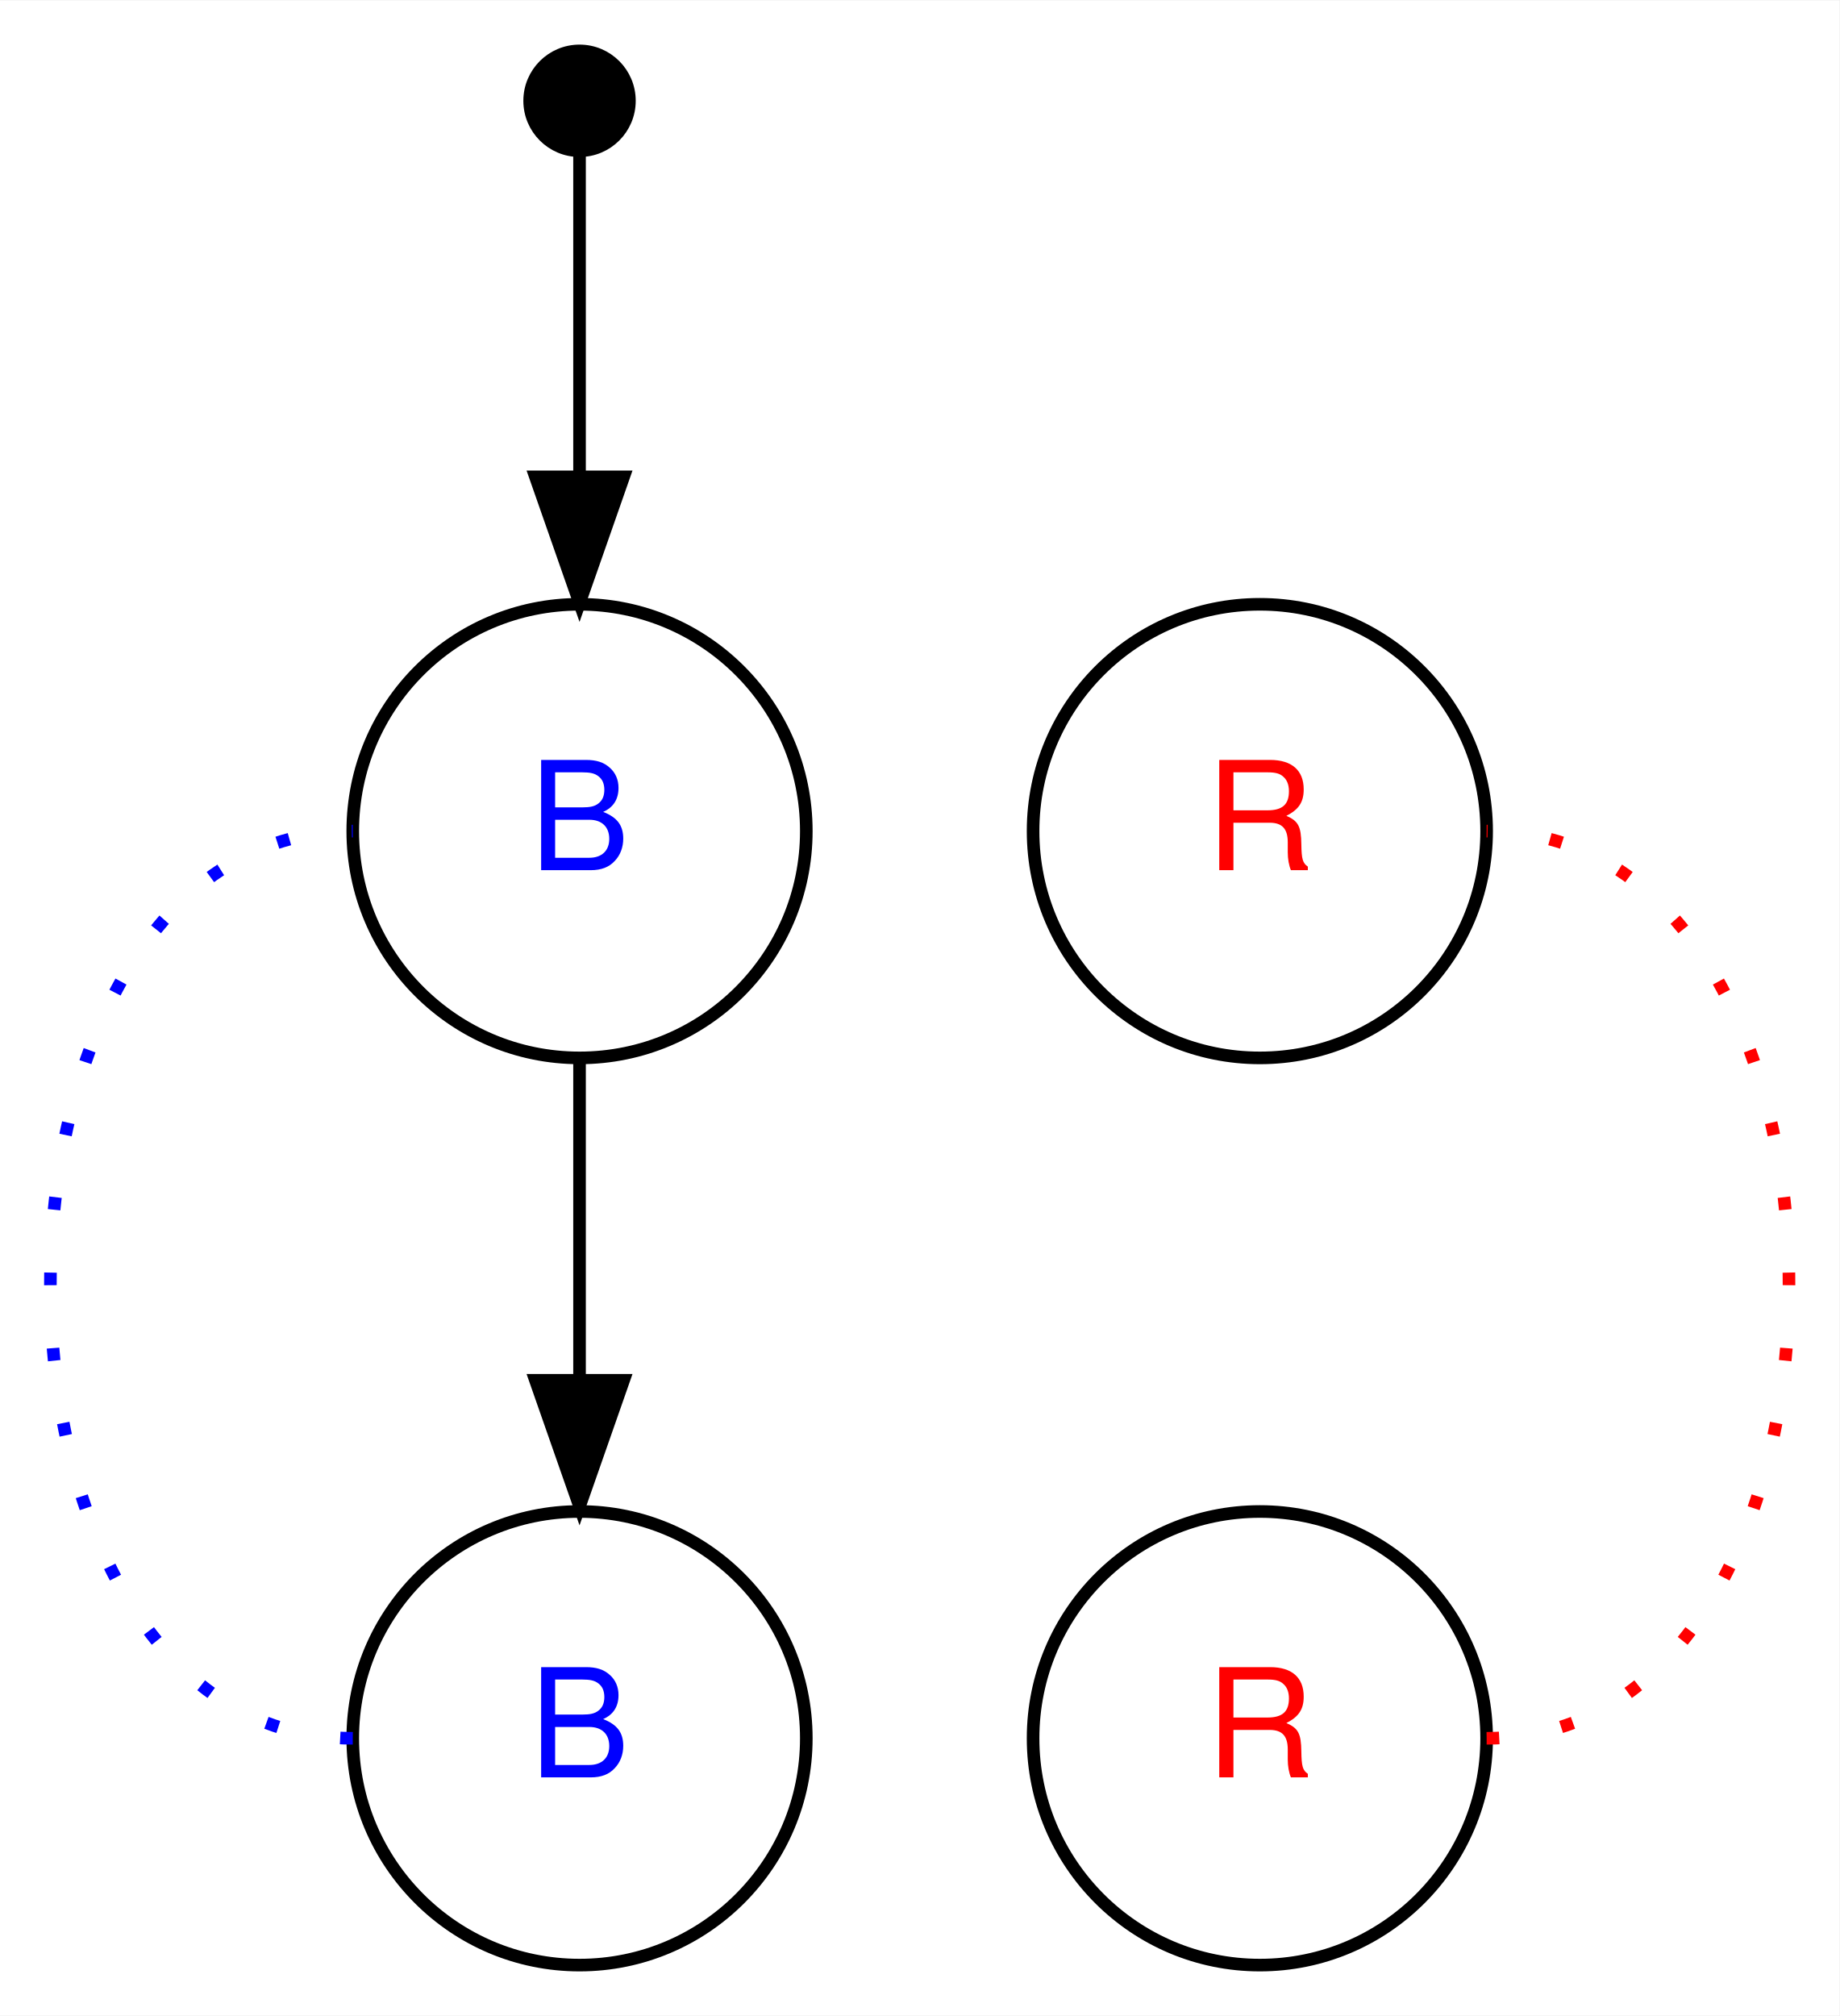
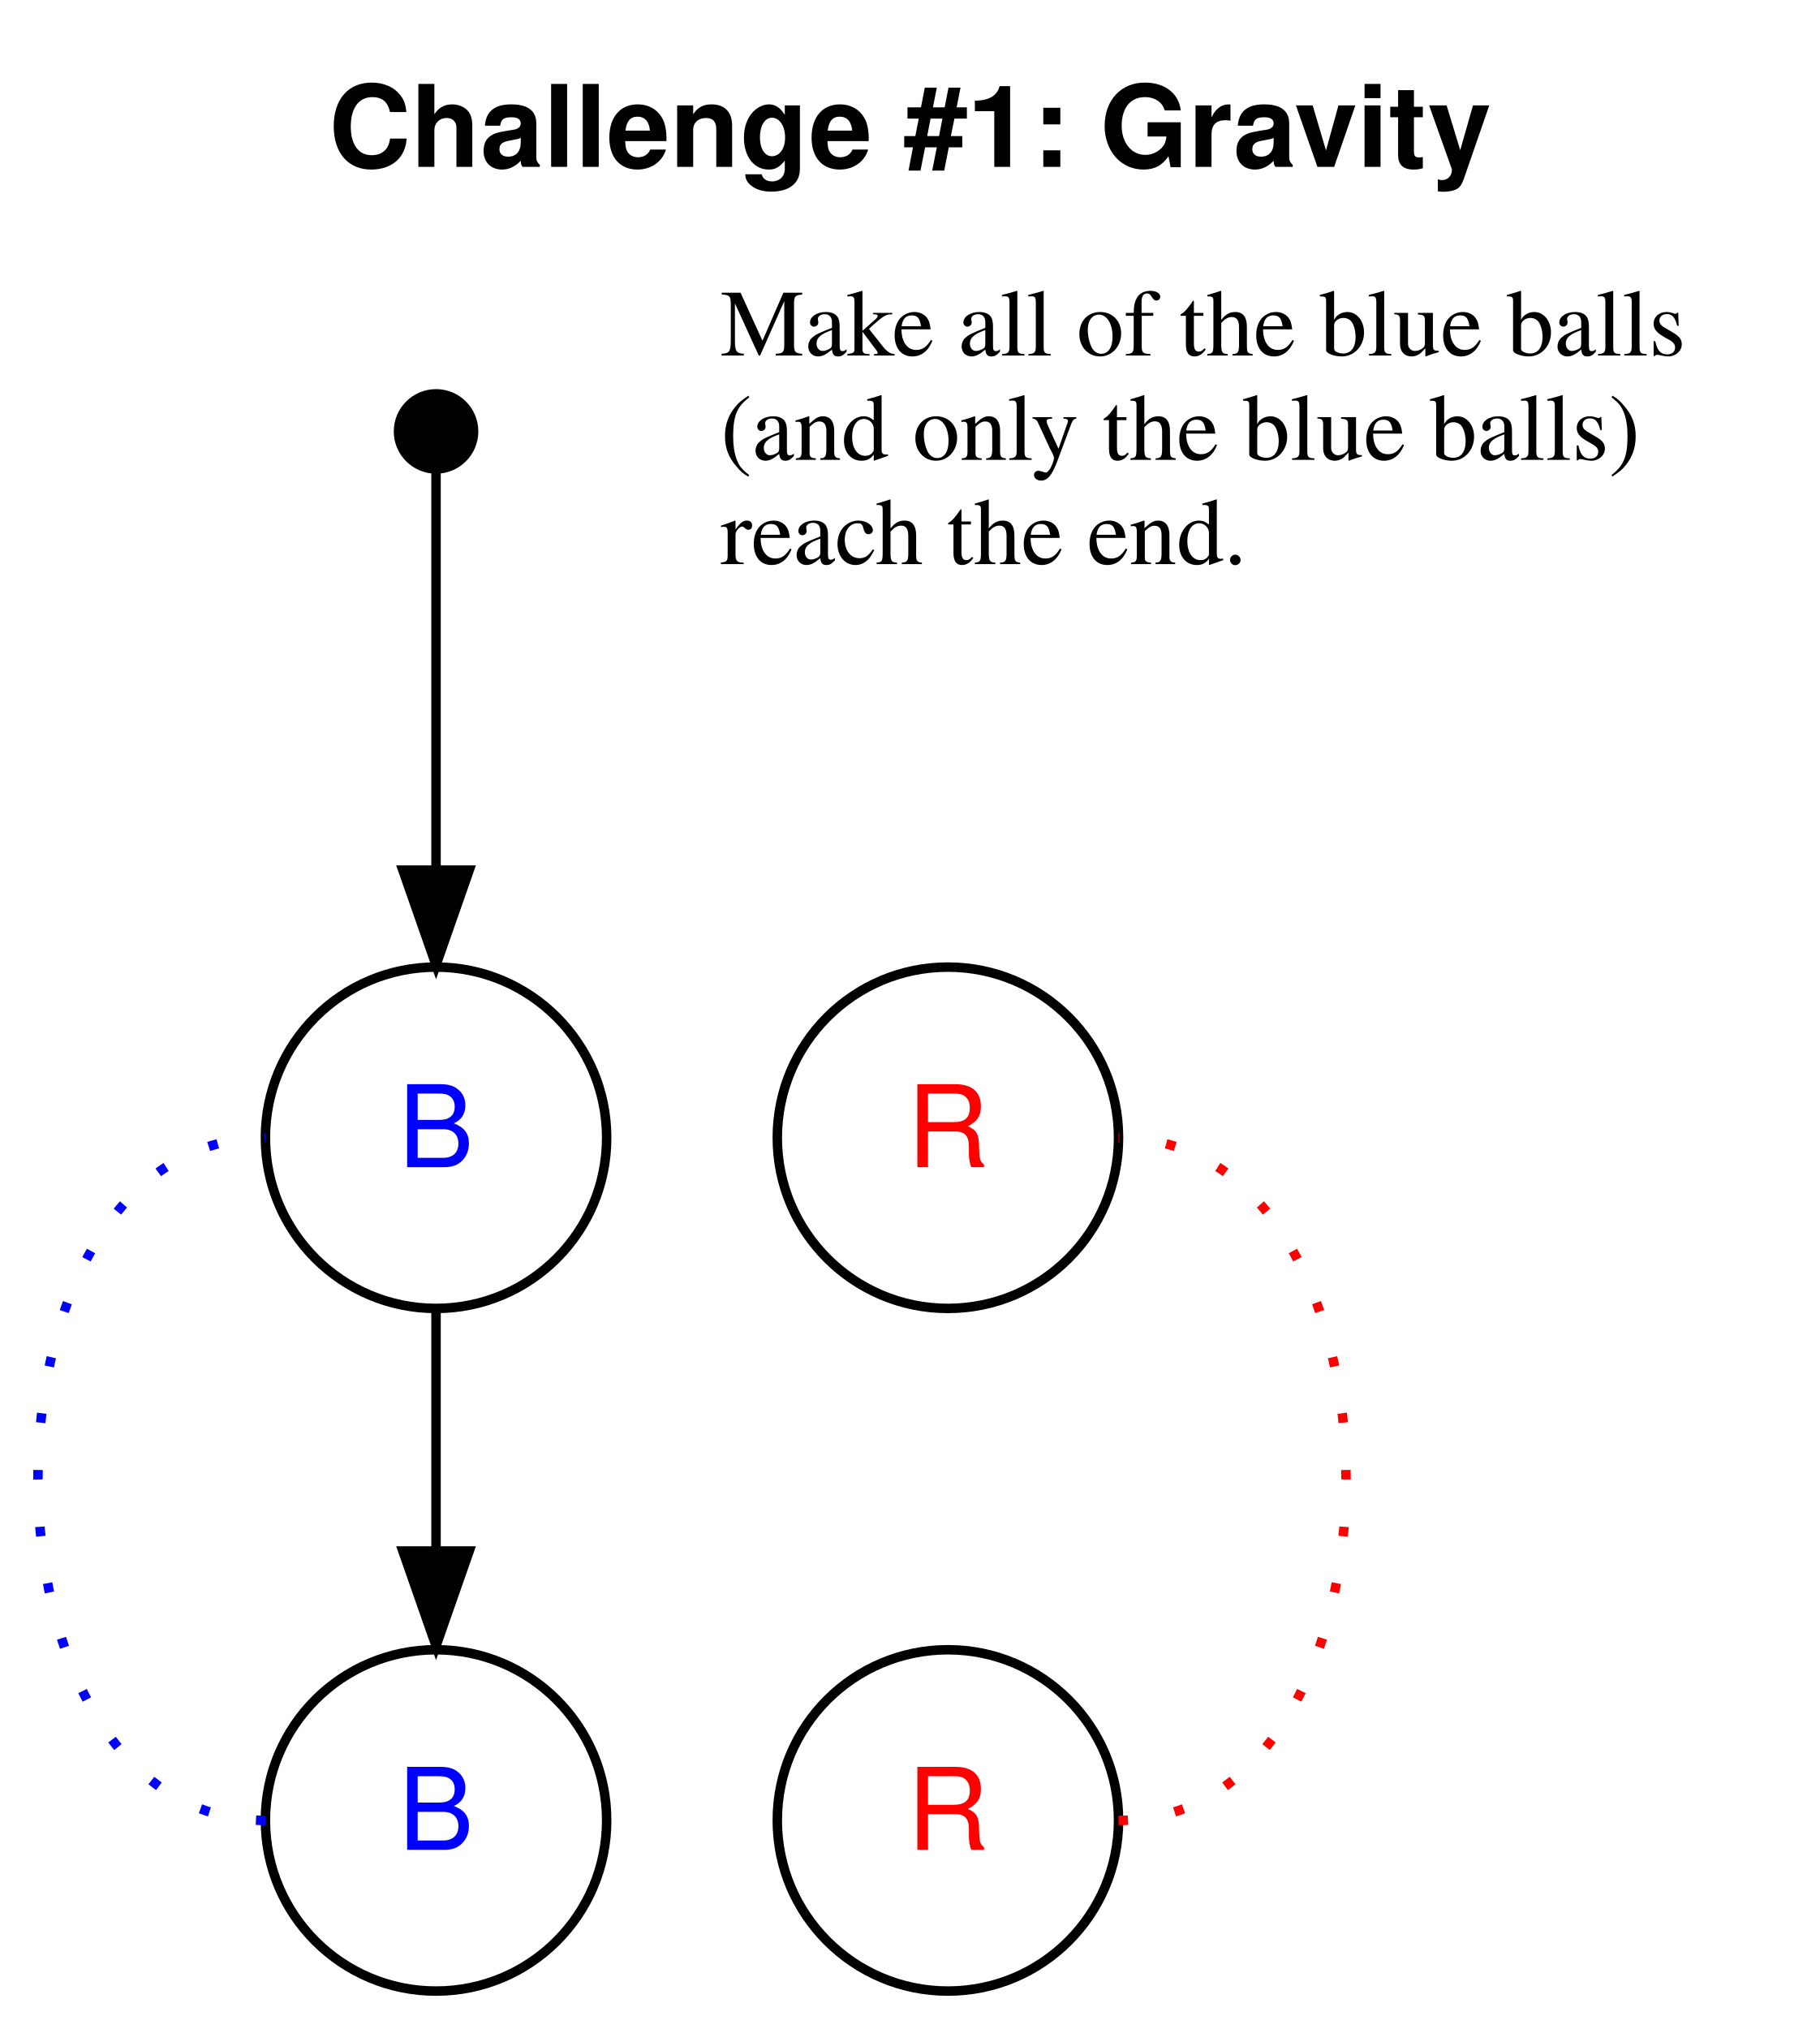
- <svg xmlns="http://www.w3.org/2000/svg" width="146pt" height="160pt" viewBox="0.00 0.00 146.00 159.92">
-   <g id="graph0" class="graph" transform="scale(1 1) rotate(0) translate(4 155.92)">
-     <polygon fill="#ffffff" stroke="transparent" points="-4,4 -4,-155.92 142,-155.92 142,4 -4,4" />
+ <svg xmlns="http://www.w3.org/2000/svg" width="192pt" height="214pt" viewBox="0.00 0.00 192.00 214.00">
+   <g id="graph0" class="graph" transform="scale(1 1) rotate(0) translate(4 210)">
+     <polygon fill="#ffffff" stroke="transparent" points="-4,4 -4,-210 188,-210 188,4 -4,4" />
+     <text text-anchor="middle" x="92" y="-192.4" font-family="Helvetica,sans-Serif" font-weight="bold" font-size="12.00" fill="#000000">Challenge #1: Gravity</text>
    <g id="node1" class="node">
-       <ellipse fill="#000000" stroke="#000000" cx="42" cy="-147.96" rx="3.96" ry="3.96" />
+       <ellipse fill="#000000" stroke="#000000" cx="42" cy="-164.5" rx="3.96" ry="3.96" />
    </g>
    <g id="node2" class="node">
      <ellipse fill="none" stroke="#000000" cx="42" cy="-90" rx="18" ry="18" />
      <text text-anchor="middle" x="42" y="-86.9" font-family="Helvetica,sans-Serif" font-size="12.00" fill="#0000ff">B</text>
    </g>
    <g id="edge1" class="edge">
-       <path fill="none" stroke="#000000" d="M42,-143.792C42,-138.321 42,-128.237 42,-118.267" />
-       <polygon fill="#000000" stroke="#000000" points="45.5,-118.115 42,-108.115 38.5,-118.115 45.5,-118.115" />
+       <path fill="none" stroke="#000000" d="M42,-160.495C42,-152.561 42,-134.232 42,-118.253" />
+       <polygon fill="#000000" stroke="#000000" points="45.5,-118.225 42,-108.225 38.5,-118.225 45.5,-118.225" />
    </g>
    <g id="node3" class="node">
      <ellipse fill="none" stroke="#000000" cx="42" cy="-18" rx="18" ry="18" />
      <text text-anchor="middle" x="42" y="-14.9" font-family="Helvetica,sans-Serif" font-size="12.00" fill="#0000ff">B</text>
    </g>
    <g id="edge2" class="edge">
      <path fill="none" stroke="#000000" d="M42,-71.831C42,-64.131 42,-54.974 42,-46.417" />
      <polygon fill="#000000" stroke="#000000" points="45.5,-46.413 42,-36.413 38.5,-46.413 45.5,-46.413" />
    </g>
    <g id="edge3" class="edge">
      <path fill="none" stroke="#0000ff" stroke-dasharray="1,5" d="M24,-18C-8,-18 -8,-90 24,-90" />
    </g>
    <g id="node5" class="node">
      <ellipse fill="none" stroke="#000000" cx="96" cy="-18" rx="18" ry="18" />
      <text text-anchor="middle" x="96" y="-14.9" font-family="Helvetica,sans-Serif" font-size="12.00" fill="#ff0000">R</text>
    </g>
    <g id="node4" class="node">
      <ellipse fill="none" stroke="#000000" cx="96" cy="-90" rx="18" ry="18" />
      <text text-anchor="middle" x="96" y="-86.9" font-family="Helvetica,sans-Serif" font-size="12.00" fill="#ff0000">R</text>
    </g>
    <g id="edge4" class="edge">
      <path fill="none" stroke="#ff0000" stroke-dasharray="1,5" d="M114,-18C146,-18 146,-90 114,-90" />
    </g>
+     <g id="node6" class="node">
+       <text text-anchor="start" x="72" y="-172.5" font-family="Times" font-size="10.00" fill="#000000">Make all of the blue balls</text>
+       <text text-anchor="start" x="72" y="-161.5" font-family="Times" font-size="10.00" fill="#000000">(and only the blue balls)</text>
+       <text text-anchor="start" x="72" y="-150.5" font-family="Times" font-size="10.00" fill="#000000">reach the end.</text>
+     </g>
  </g>
</svg>
